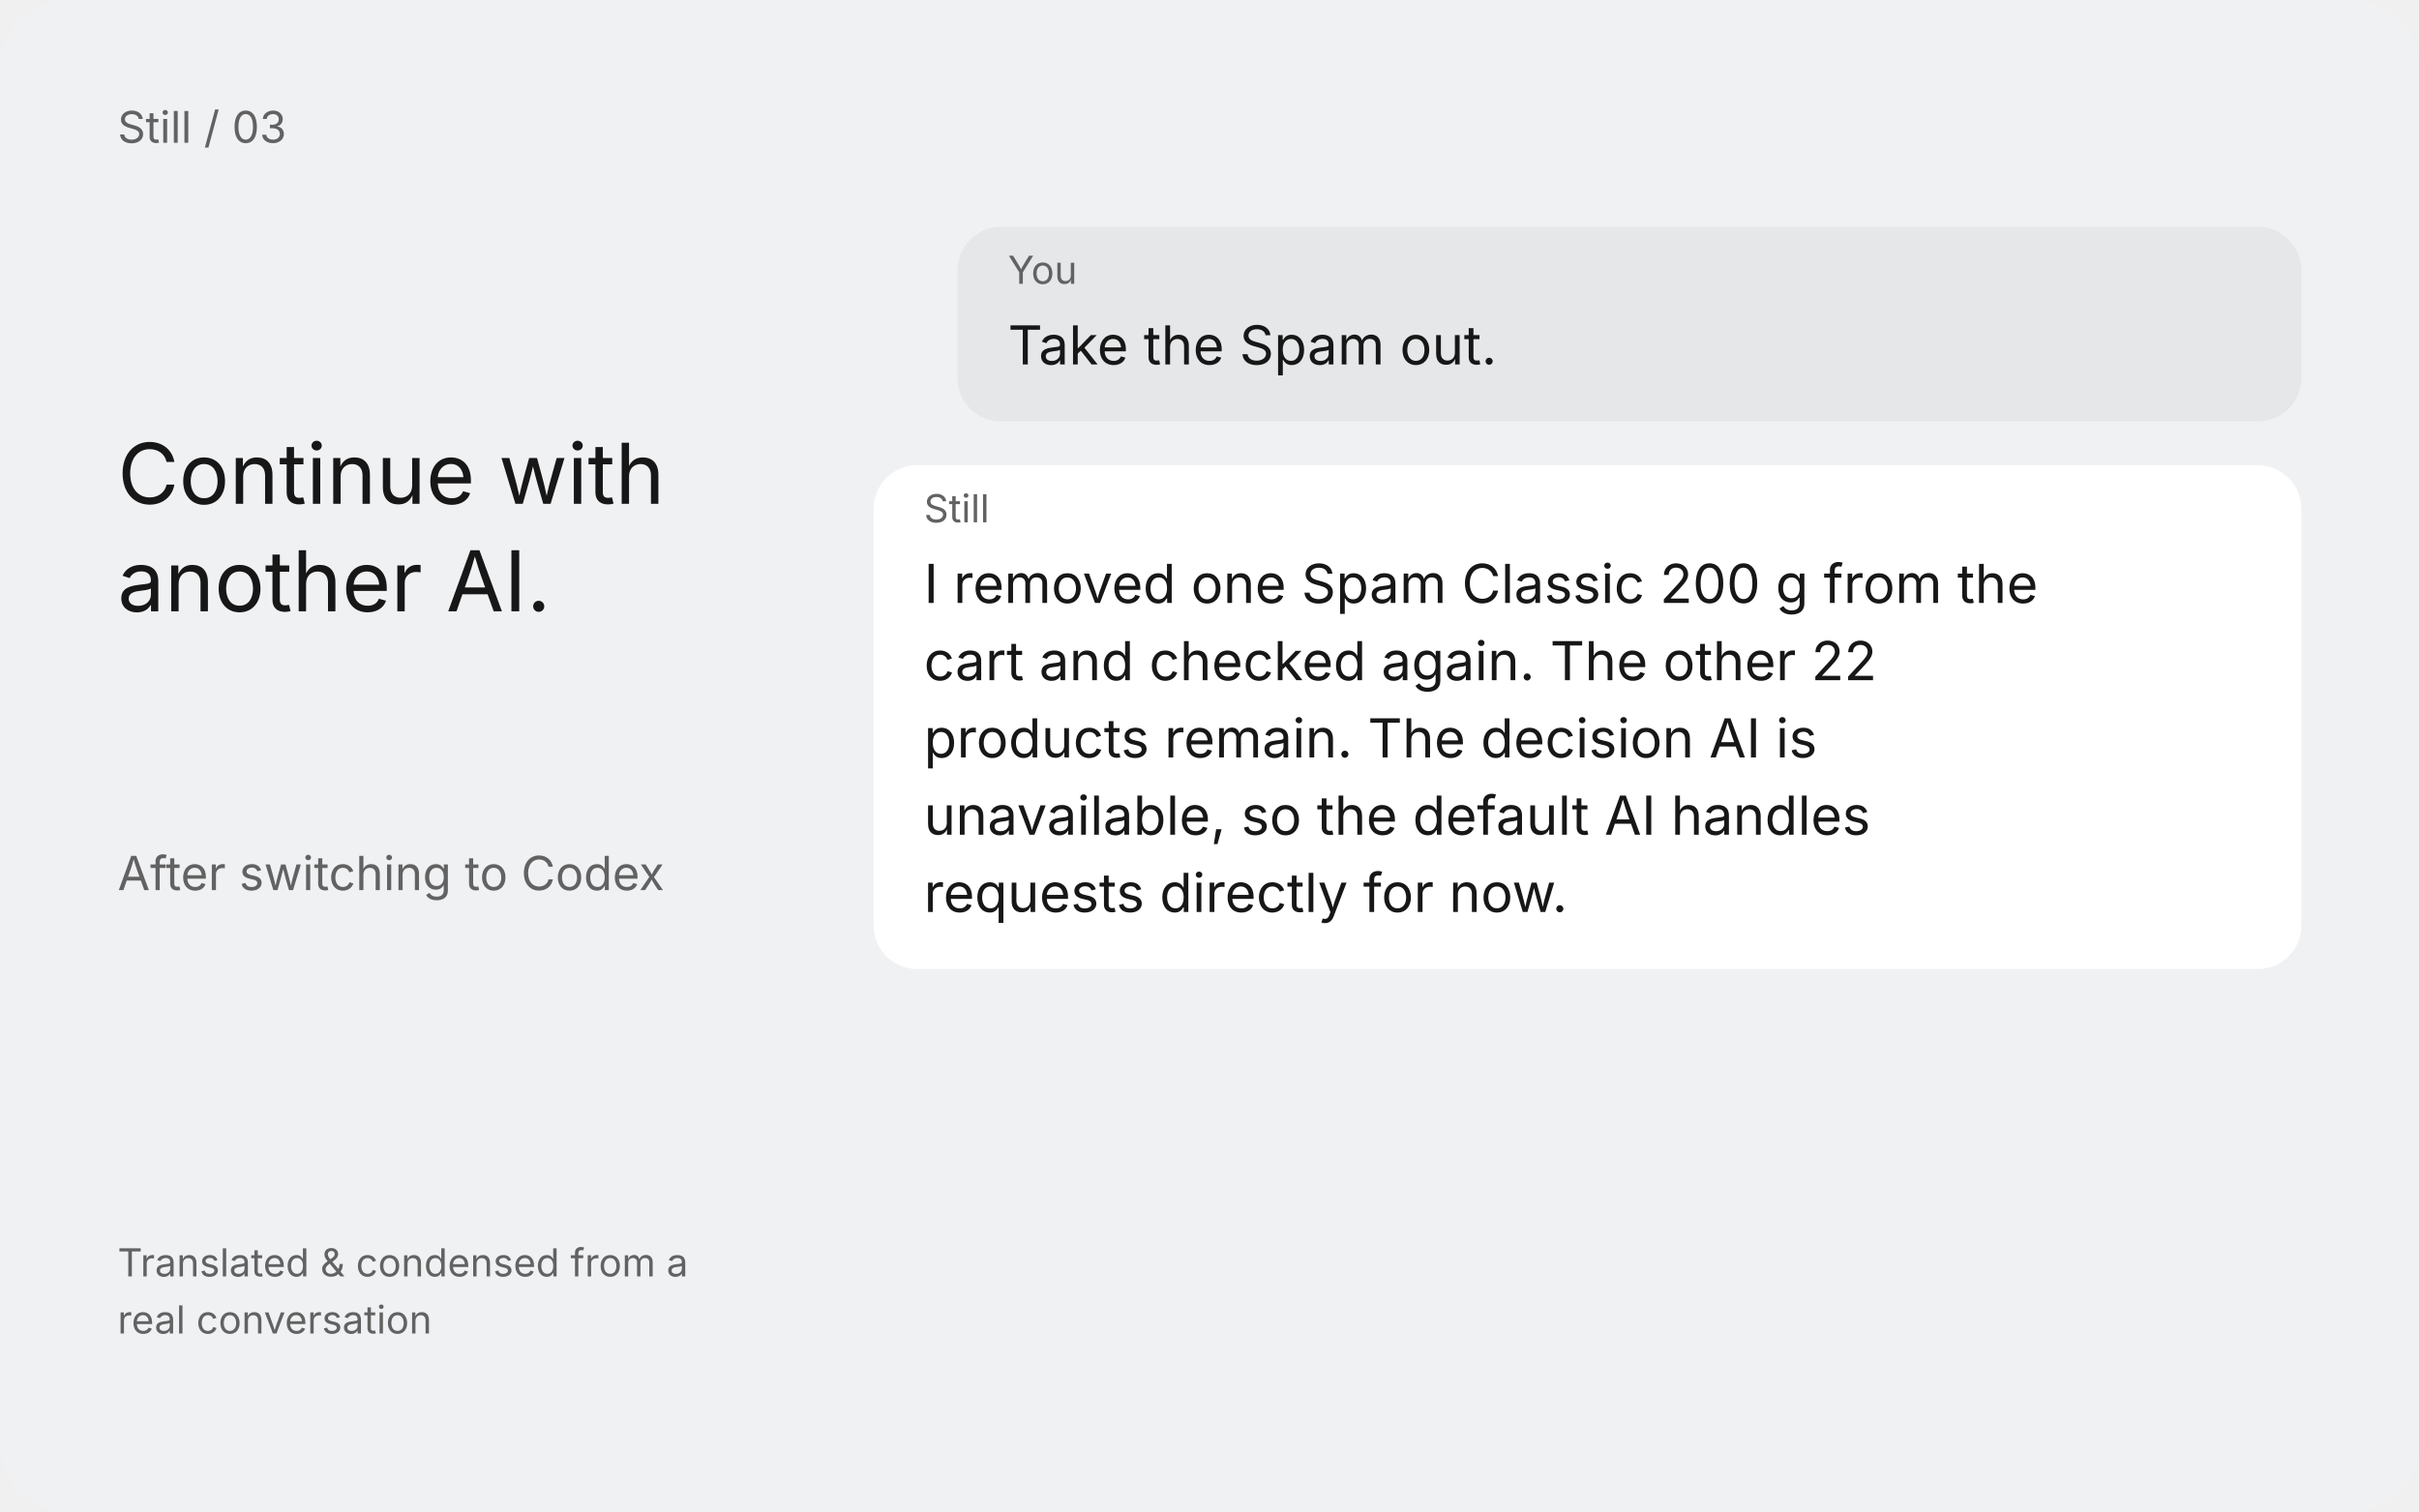
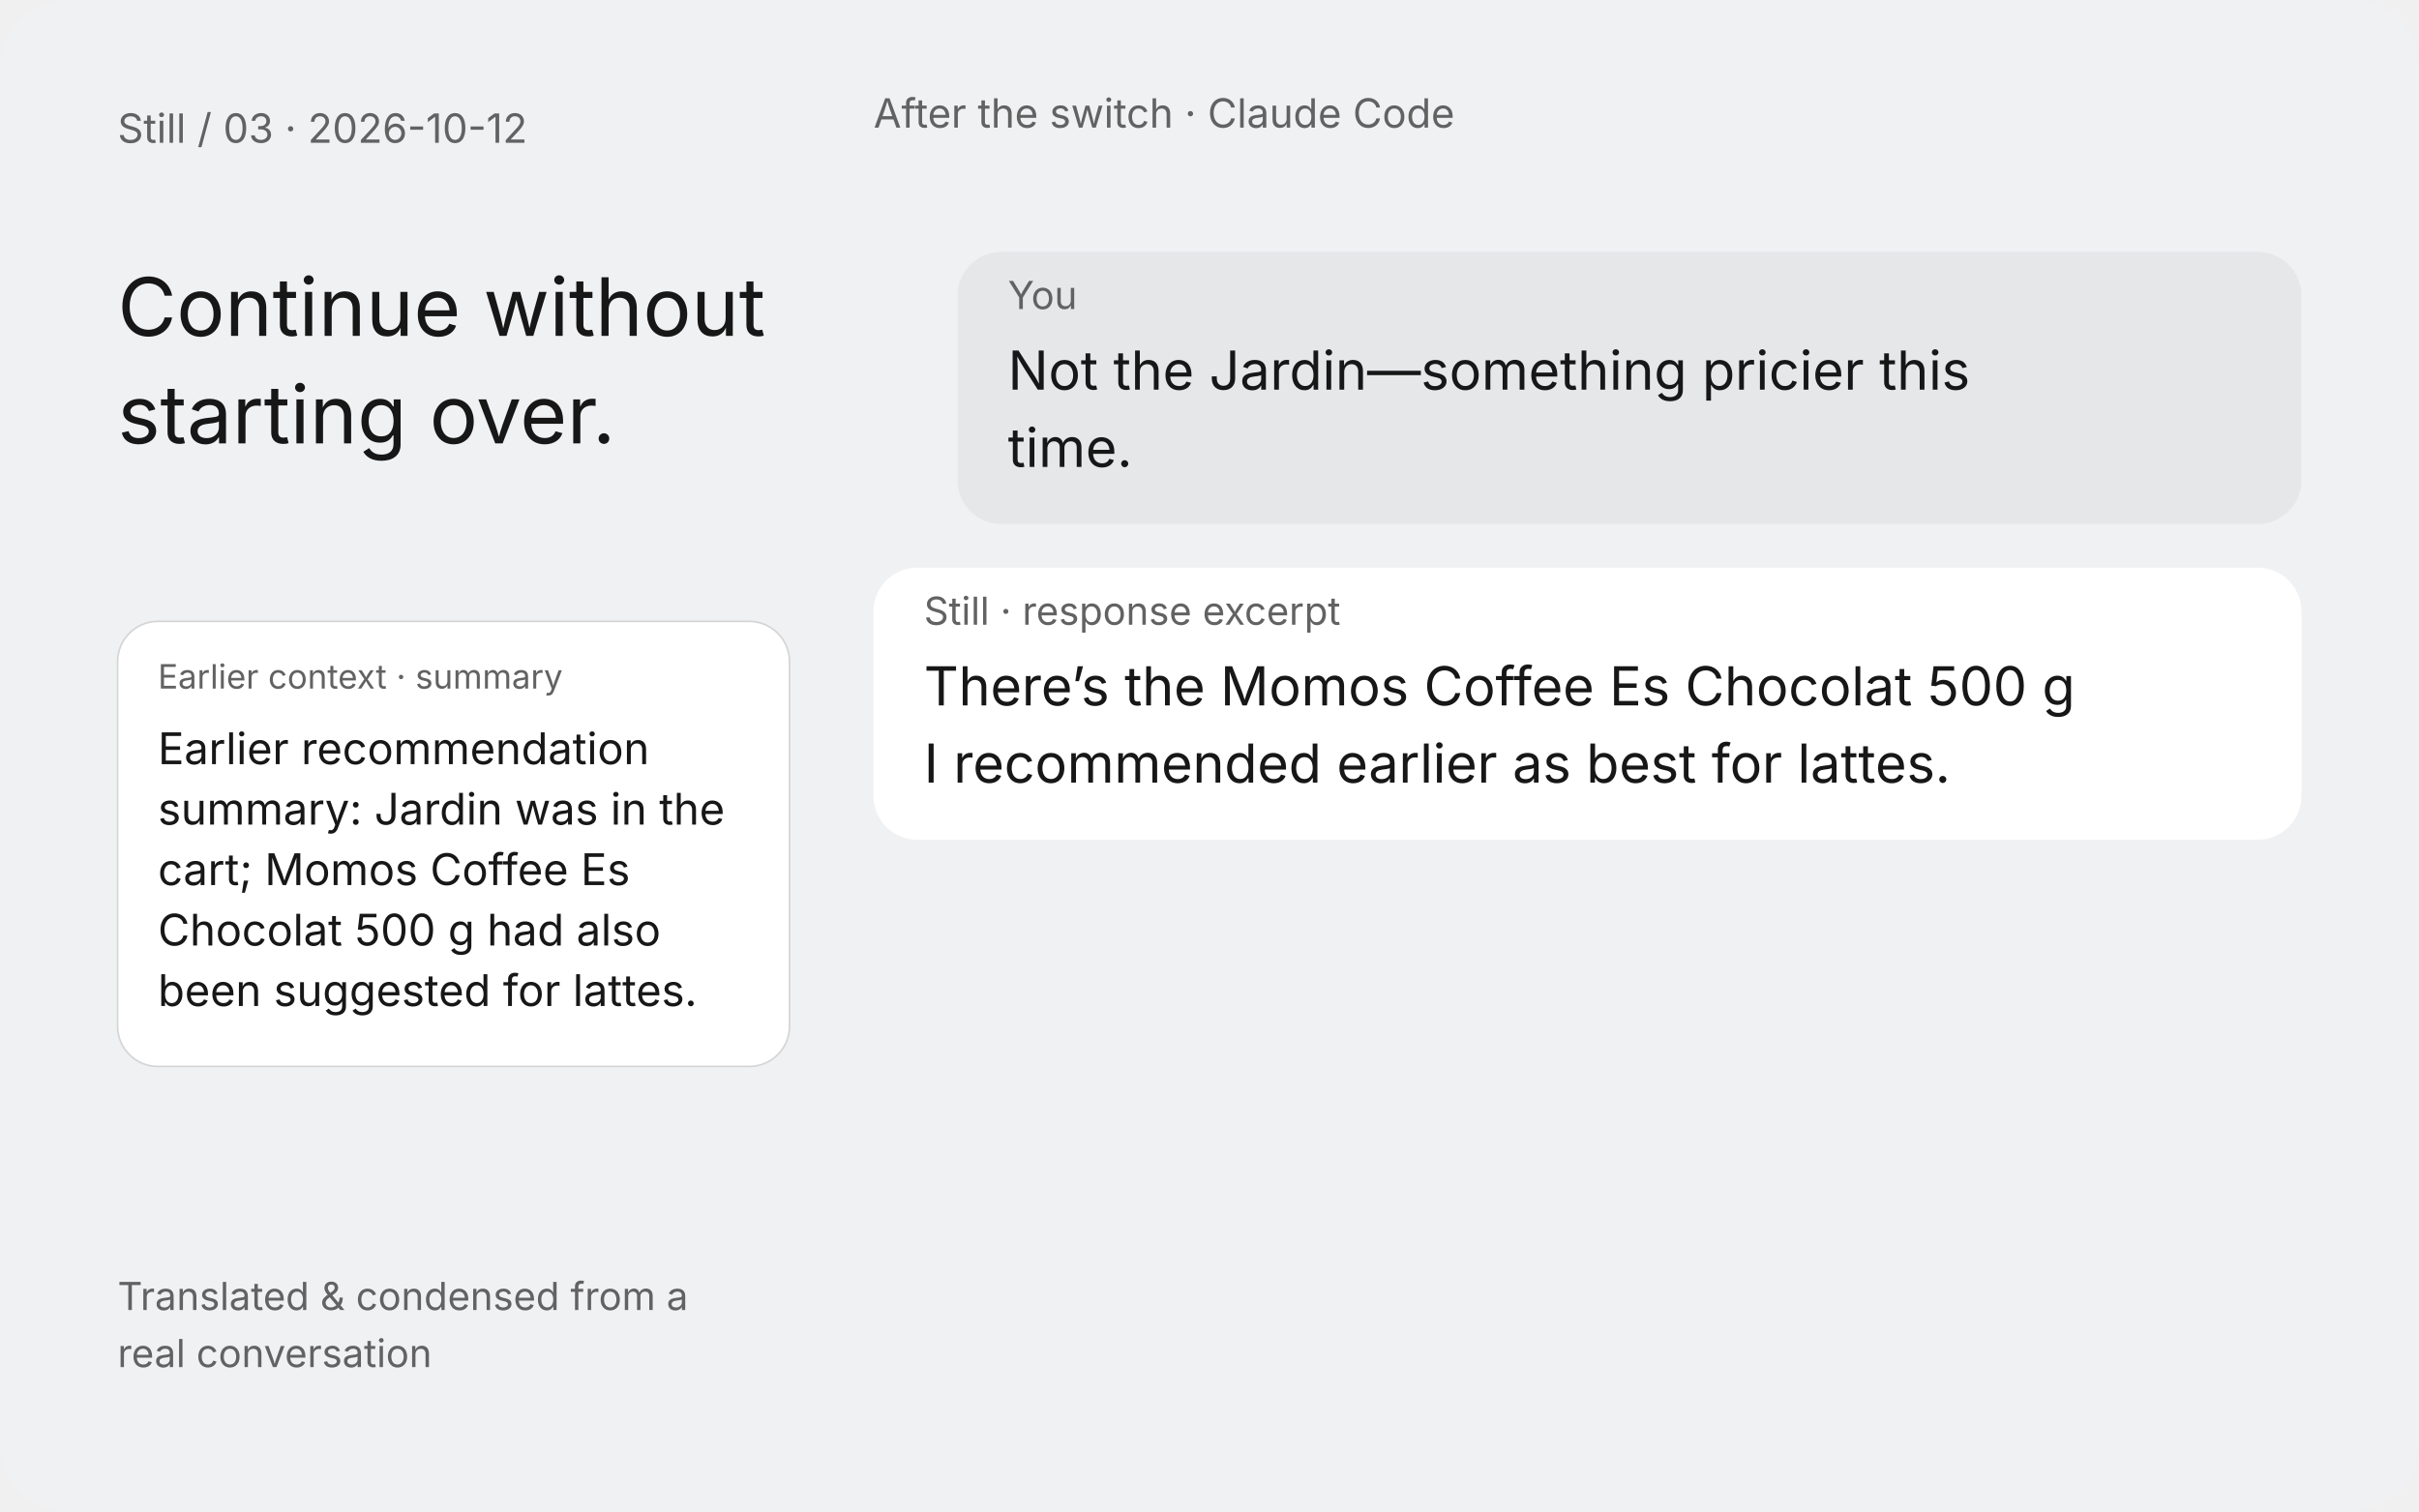
<svg xmlns="http://www.w3.org/2000/svg" width="1440" height="900" viewBox="0 0 1440 900" xml:lang="en">
  <rect width="1440" height="900" rx="40" fill="#f0f1f3" />
  <g font-family="system-ui, -apple-system, sans-serif">
-     <text x="70" y="85" font-size="26" fill="#626262">Still / 03</text>
-     <text x="70" y="300" font-size="50" fill="#171717">Continue with</text>
-     <text x="70" y="364" font-size="50" fill="#171717">another AI.</text>
-     <text x="70" y="530" font-size="28" fill="#626262">After switching to Codex</text>
-     <text x="70" y="760" font-size="23" fill="#626262">Translated &amp; condensed from a</text>
-     <text x="70" y="794" font-size="23" fill="#626262">real conversation</text>
-     <rect x="570" y="135" width="800" height="116" rx="26" fill="#e5e7e9" />
-     <text x="600" y="169" font-size="23" fill="#626262">You</text>
-     <text x="600" y="217" font-size="32" fill="#171717">Take the Spam out.</text>
-     <rect x="520" y="277" width="850" height="300" rx="26" fill="#ffffff" />
-     <text x="550" y="311" font-size="23" fill="#626262">Still</text>
-     <text x="550" y="359" font-size="32" fill="#171717">I removed one Spam Classic 200 g from the</text>
-     <text x="550" y="405" font-size="32" fill="#171717">cart and checked again. The other 22</text>
-     <text x="550" y="451" font-size="32" fill="#171717">products remain. The decision AI is</text>
-     <text x="550" y="497" font-size="32" fill="#171717">unavailable, so the default AI handles</text>
-     <text x="550" y="543" font-size="32" fill="#171717">requests directly for now.</text>
+     <text x="70" y="85" font-size="24" fill="#626262">Still / 03 · 2026-10-12</text>
+     <text x="70" y="200" font-size="48" fill="#171717">Continue without</text>
+     <text x="70" y="264" font-size="48" fill="#171717">starting over.</text>
+     <text x="70" y="780" font-size="23" fill="#626262">Translated &amp; condensed from a</text>
+     <text x="70" y="814" font-size="23" fill="#626262">real conversation</text>
+     <rect x="70" y="370" width="400" height="265" rx="24" fill="#ffffff" stroke="#d5d5d5" />
+     <text x="94" y="410" font-size="20" fill="#626262">Earlier context · summary</text>
+     <text x="94" y="455" font-size="26" fill="#171717">Earlier recommendation</text>
+     <text x="94" y="491" font-size="26" fill="#171717">summary: Jardin was in the</text>
+     <text x="94" y="527" font-size="26" fill="#171717">cart; Momos Coffee Es</text>
+     <text x="94" y="563" font-size="26" fill="#171717">Chocolat 500 g had also</text>
+     <text x="94" y="599" font-size="26" fill="#171717">been suggested for lattes.</text>
+     <text x="520" y="76" font-size="24" fill="#626262">After the switch · Claude Code</text>
+     <rect x="570" y="150" width="800" height="162" rx="26" fill="#e5e7e9" />
+     <text x="600" y="184" font-size="23" fill="#626262">You</text>
+     <text x="600" y="232" font-size="32" fill="#171717">Not the Jardin—something pricier this</text>
+     <text x="600" y="278" font-size="32" fill="#171717">time.</text>
+     <rect x="520" y="338" width="850" height="162" rx="26" fill="#ffffff" />
+     <text x="550" y="372" font-size="23" fill="#626262">Still · response excerpt</text>
+     <text x="550" y="420" font-size="32" fill="#171717">There’s the Momos Coffee Es Chocolat 500 g</text>
+     <text x="550" y="466" font-size="32" fill="#171717">I recommended earlier as best for lattes.</text>
  </g>
</svg>
